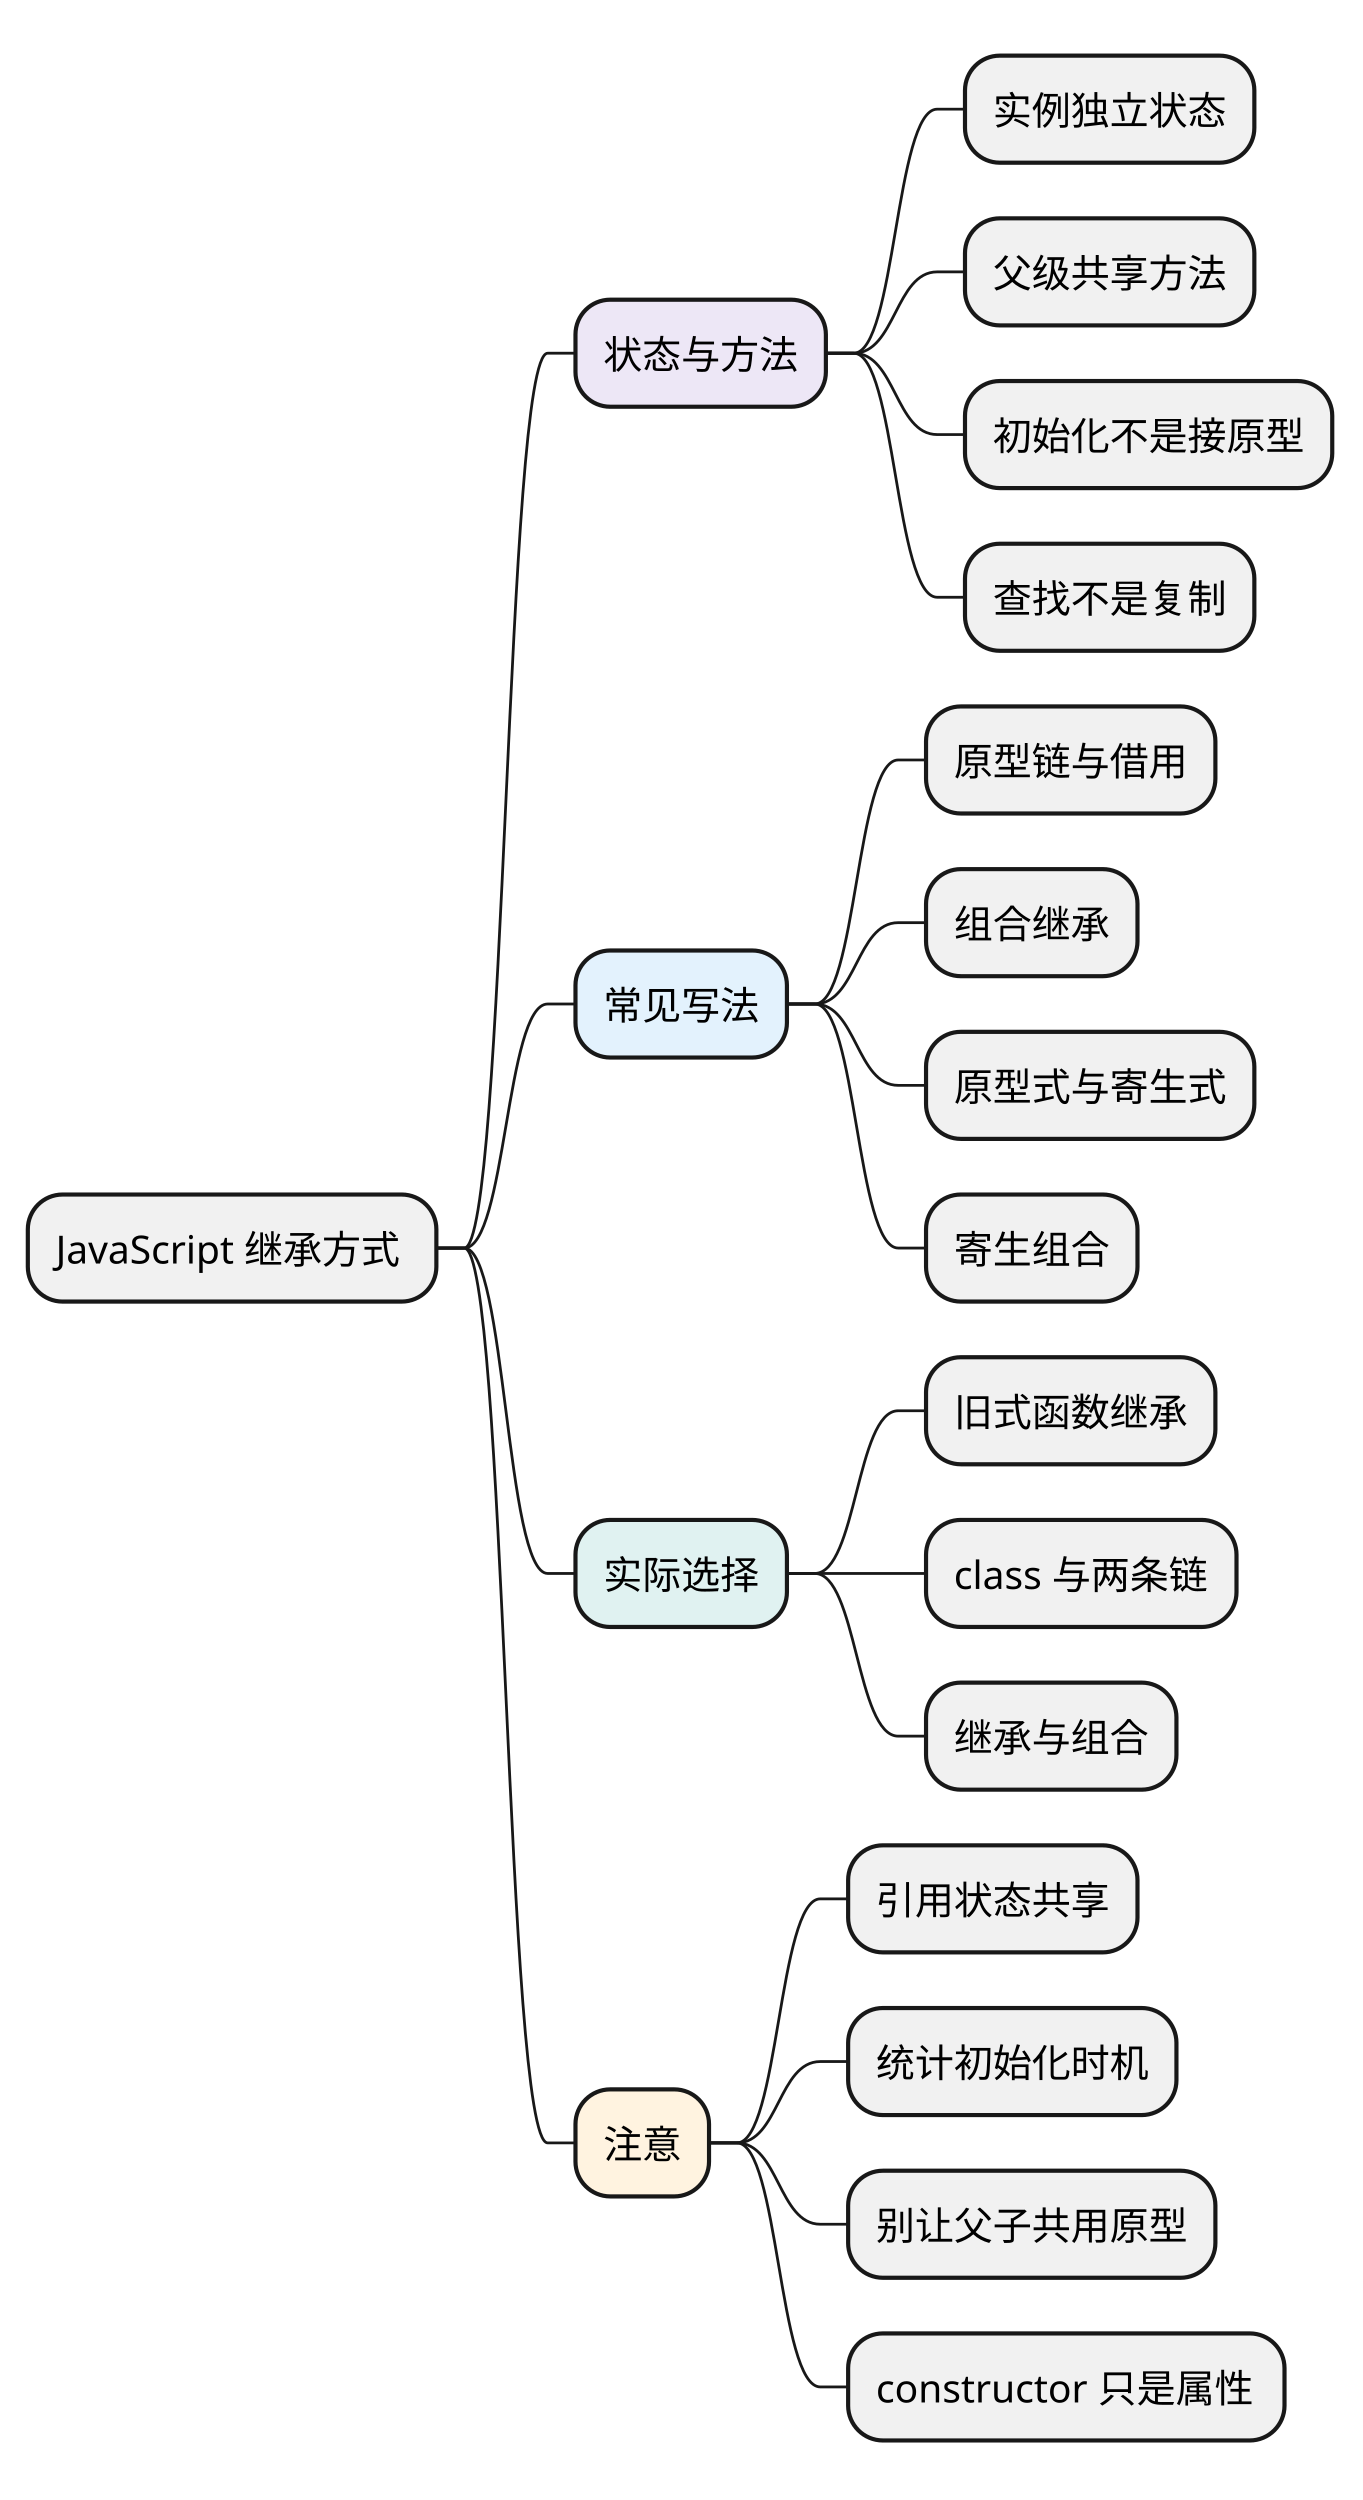
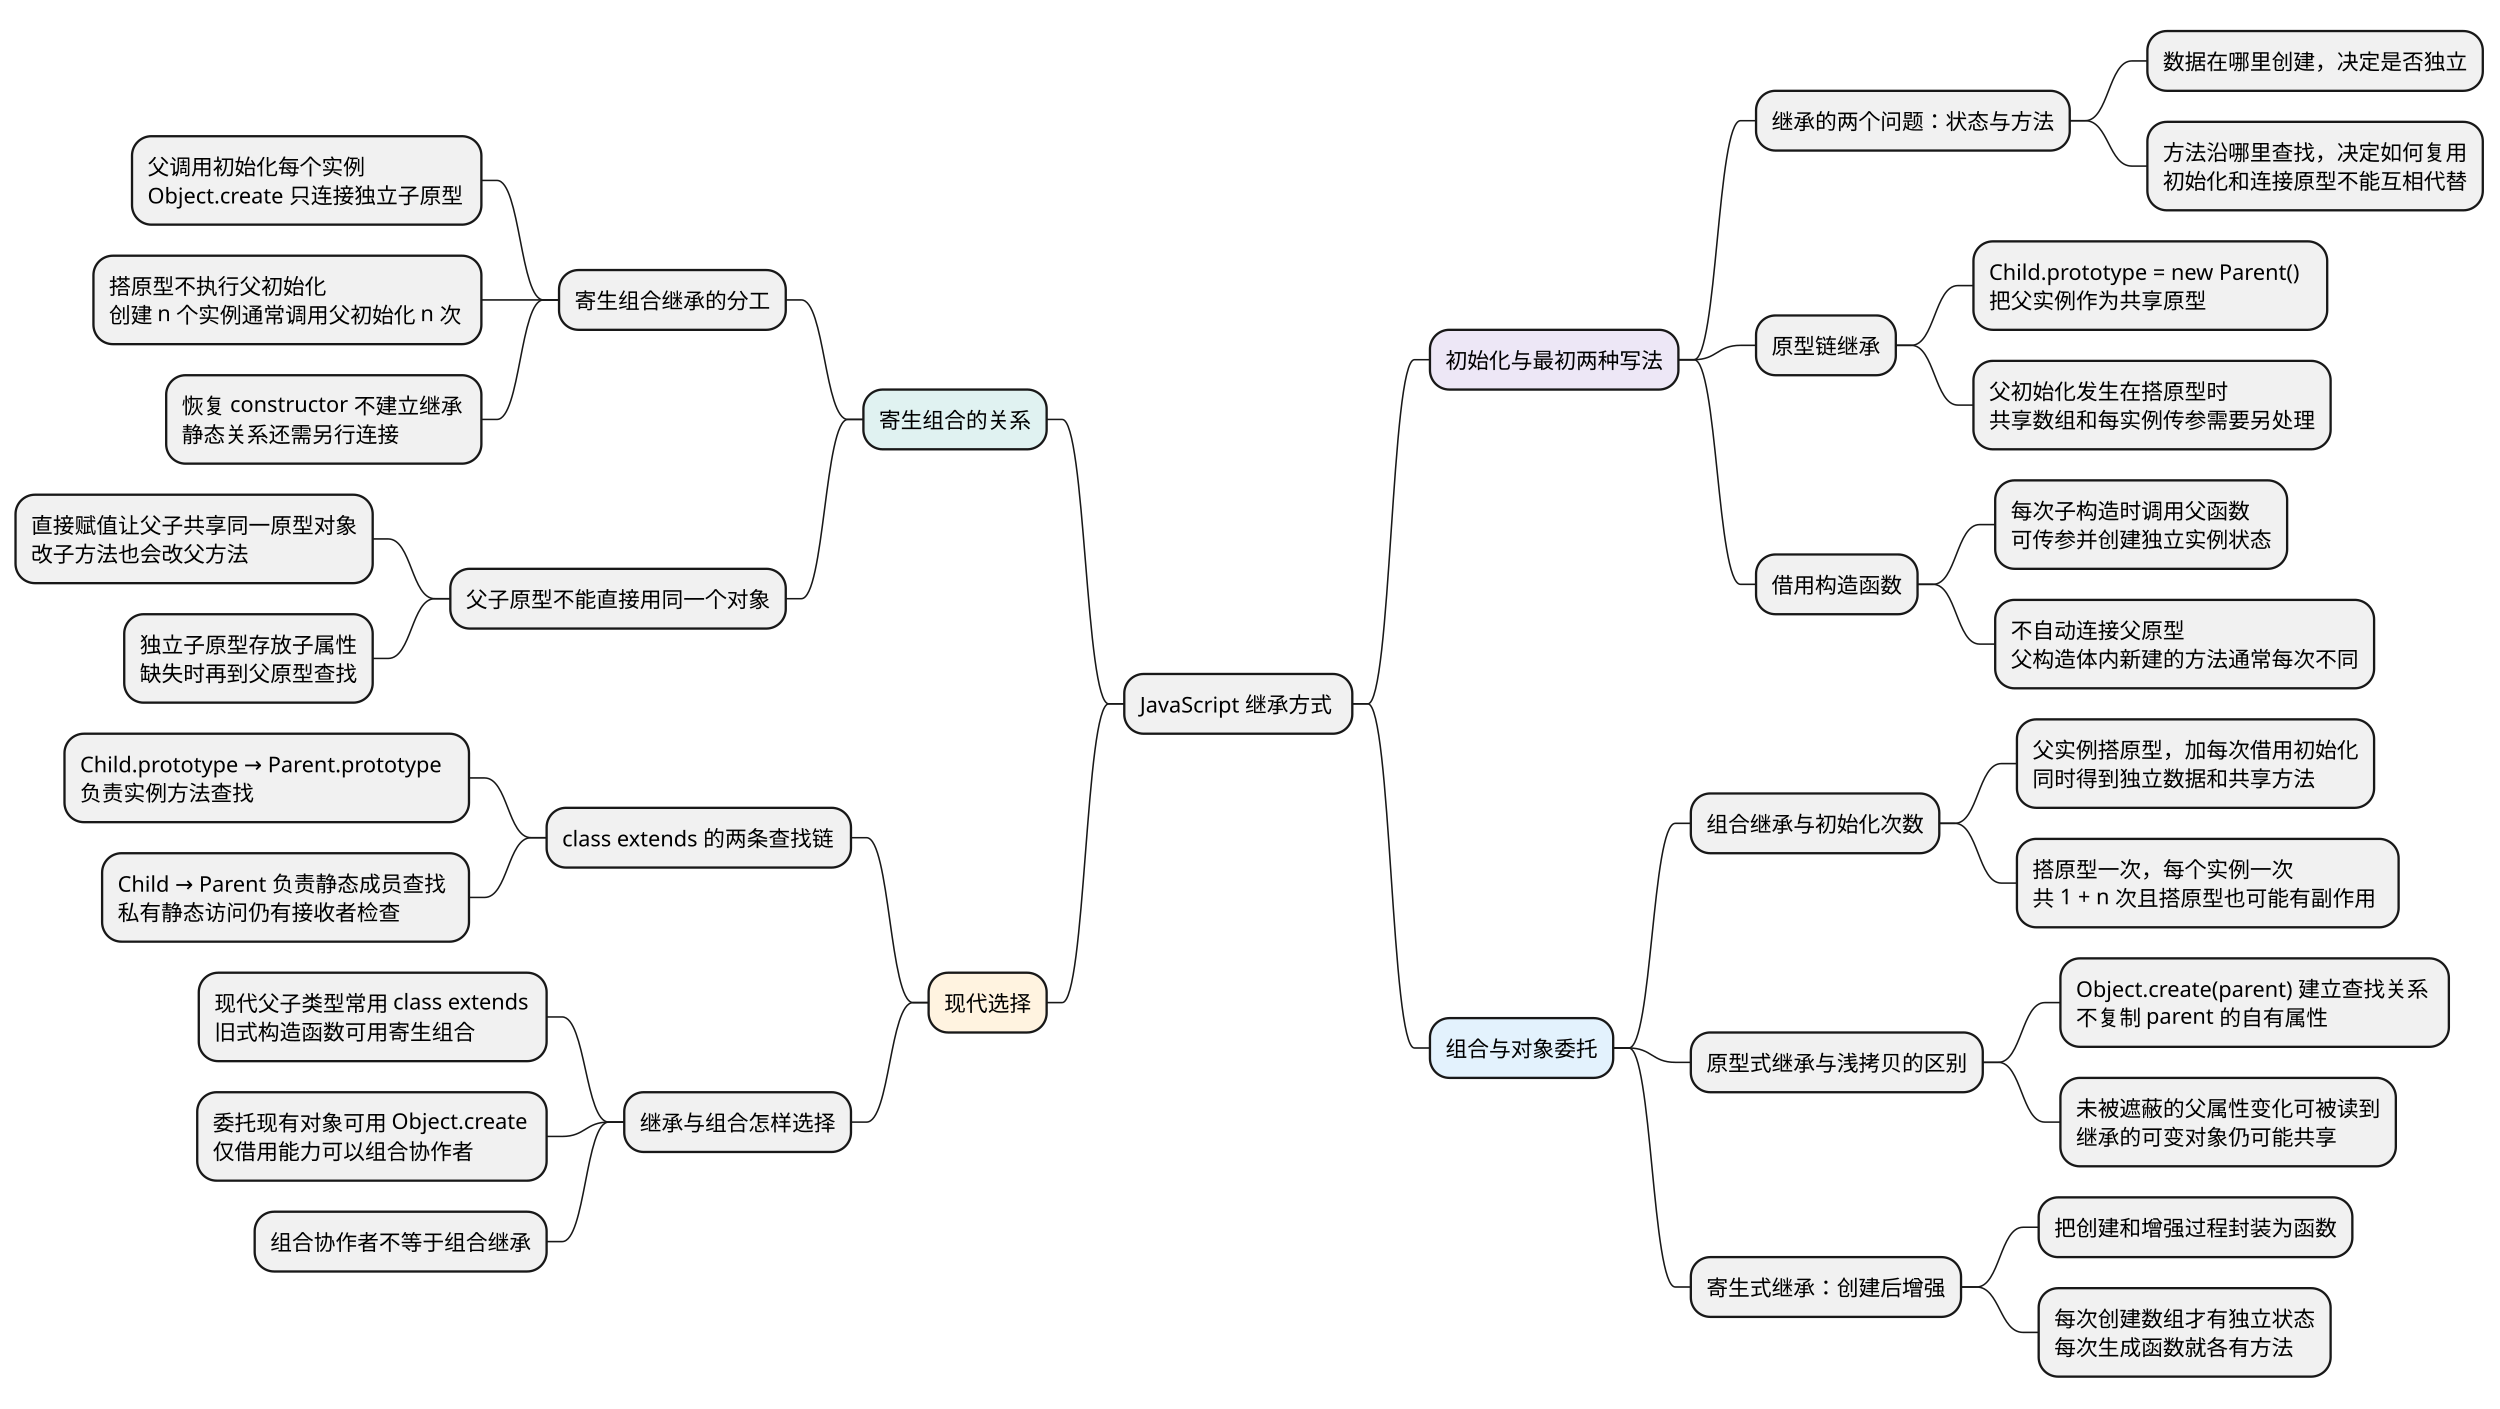
- <svg xmlns="http://www.w3.org/2000/svg" contentStyleType="text/css" data-diagram-type="MINDMAP" height="936.458px" preserveAspectRatio="none" style="width:510px;height:936px;background:#FFFFFF;" version="1.1" viewBox="0 0 510 936" width="510.417px" zoomAndPan="magnify">
+ <svg xmlns="http://www.w3.org/2000/svg" contentStyleType="text/css" data-diagram-type="MINDMAP" height="945.833px" preserveAspectRatio="none" style="width:1677px;height:945px;background:#FFFFFF;" version="1.1" viewBox="0 0 1677 945" width="1677.083px" zoomAndPan="magnify">
  <defs />
  <g>
-     <rect fill="#F1F1F1" height="40.081" rx="13.021" ry="13.021" style="stroke:#181818;stroke-width:1.562;" width="152.959" x="10.417" y="447.232" />
-     <text fill="#000000" font-family="Microsoft YaHei" font-size="14.583" lengthAdjust="spacing" textLength="132.126" x="20.833" y="473.079">JavaScript 继承方式</text>
-     <rect fill="#EDE7F6" height="40.081" rx="13.021" ry="13.021" style="stroke:#181818;stroke-width:1.562;" width="93.75" x="215.459" y="112.204" />
-     <text fill="#000000" font-family="Microsoft YaHei" font-size="14.583" lengthAdjust="spacing" textLength="72.917" x="225.876" y="138.052">状态与方法</text>
-     <rect fill="#F1F1F1" height="40.081" rx="13.021" ry="13.021" style="stroke:#181818;stroke-width:1.562;" width="108.333" x="361.293" y="20.833" />
-     <text fill="#000000" font-family="Microsoft YaHei" font-size="14.583" lengthAdjust="spacing" textLength="87.5" x="371.709" y="46.681">实例独立状态</text>
-     <path d="M309.209,132.245 L319.626,132.245 C335.251,132.245 335.251,40.874 350.876,40.874 L361.293,40.874" fill="none" style="stroke:#181818;stroke-width:1.042;" />
-     <rect fill="#F1F1F1" height="40.081" rx="13.021" ry="13.021" style="stroke:#181818;stroke-width:1.562;" width="108.333" x="361.293" y="81.747" />
-     <text fill="#000000" font-family="Microsoft YaHei" font-size="14.583" lengthAdjust="spacing" textLength="87.5" x="371.709" y="107.595">父级共享方法</text>
-     <path d="M309.209,132.245 L319.626,132.245 C335.251,132.245 335.251,101.788 350.876,101.788 L361.293,101.788" fill="none" style="stroke:#181818;stroke-width:1.042;" />
-     <rect fill="#F1F1F1" height="40.081" rx="13.021" ry="13.021" style="stroke:#181818;stroke-width:1.562;" width="137.5" x="361.293" y="142.661" />
-     <text fill="#000000" font-family="Microsoft YaHei" font-size="14.583" lengthAdjust="spacing" textLength="116.667" x="371.709" y="168.509">初始化不是接原型</text>
-     <path d="M309.209,132.245 L319.626,132.245 C335.251,132.245 335.251,162.702 350.876,162.702 L361.293,162.702" fill="none" style="stroke:#181818;stroke-width:1.042;" />
-     <rect fill="#F1F1F1" height="40.081" rx="13.021" ry="13.021" style="stroke:#181818;stroke-width:1.562;" width="108.333" x="361.293" y="203.576" />
-     <text fill="#000000" font-family="Microsoft YaHei" font-size="14.583" lengthAdjust="spacing" textLength="87.5" x="371.709" y="229.423">查找不是复制</text>
-     <path d="M309.209,132.245 L319.626,132.245 C335.251,132.245 335.251,223.616 350.876,223.616 L361.293,223.616" fill="none" style="stroke:#181818;stroke-width:1.042;" />
-     <path d="M163.376,467.272 L173.792,467.272 C189.417,467.272 189.417,132.245 205.042,132.245 L215.459,132.245" fill="none" style="stroke:#181818;stroke-width:1.042;" />
-     <rect fill="#E3F2FD" height="40.081" rx="13.021" ry="13.021" style="stroke:#181818;stroke-width:1.562;" width="79.167" x="215.459" y="355.861" />
-     <text fill="#000000" font-family="Microsoft YaHei" font-size="14.583" lengthAdjust="spacing" textLength="58.333" x="225.876" y="381.708">常见写法</text>
-     <rect fill="#F1F1F1" height="40.081" rx="13.021" ry="13.021" style="stroke:#181818;stroke-width:1.562;" width="108.333" x="346.709" y="264.49" />
-     <text fill="#000000" font-family="Microsoft YaHei" font-size="14.583" lengthAdjust="spacing" textLength="87.5" x="357.126" y="290.337">原型链与借用</text>
-     <path d="M294.626,375.901 L305.043,375.901 C320.668,375.901 320.668,284.53 336.293,284.53 L346.709,284.53" fill="none" style="stroke:#181818;stroke-width:1.042;" />
-     <rect fill="#F1F1F1" height="40.081" rx="13.021" ry="13.021" style="stroke:#181818;stroke-width:1.562;" width="79.167" x="346.709" y="325.404" />
-     <text fill="#000000" font-family="Microsoft YaHei" font-size="14.583" lengthAdjust="spacing" textLength="58.333" x="357.126" y="351.251">组合继承</text>
-     <path d="M294.626,375.901 L305.043,375.901 C320.668,375.901 320.668,345.444 336.293,345.444 L346.709,345.444" fill="none" style="stroke:#181818;stroke-width:1.042;" />
-     <rect fill="#F1F1F1" height="40.081" rx="13.021" ry="13.021" style="stroke:#181818;stroke-width:1.562;" width="122.917" x="346.709" y="386.318" />
-     <text fill="#000000" font-family="Microsoft YaHei" font-size="14.583" lengthAdjust="spacing" textLength="102.083" x="357.126" y="412.165">原型式与寄生式</text>
-     <path d="M294.626,375.901 L305.043,375.901 C320.668,375.901 320.668,406.358 336.293,406.358 L346.709,406.358" fill="none" style="stroke:#181818;stroke-width:1.042;" />
-     <rect fill="#F1F1F1" height="40.081" rx="13.021" ry="13.021" style="stroke:#181818;stroke-width:1.562;" width="79.167" x="346.709" y="447.232" />
-     <text fill="#000000" font-family="Microsoft YaHei" font-size="14.583" lengthAdjust="spacing" textLength="58.333" x="357.126" y="473.079">寄生组合</text>
-     <path d="M294.626,375.901 L305.043,375.901 C320.668,375.901 320.668,467.272 336.293,467.272 L346.709,467.272" fill="none" style="stroke:#181818;stroke-width:1.042;" />
-     <path d="M163.376,467.272 L173.792,467.272 C189.417,467.272 189.417,375.901 205.042,375.901 L215.459,375.901" fill="none" style="stroke:#181818;stroke-width:1.042;" />
-     <rect fill="#E0F2F1" height="40.081" rx="13.021" ry="13.021" style="stroke:#181818;stroke-width:1.562;" width="79.167" x="215.459" y="569.06" />
-     <text fill="#000000" font-family="Microsoft YaHei" font-size="14.583" lengthAdjust="spacing" textLength="58.333" x="225.876" y="594.908">实际选择</text>
-     <rect fill="#F1F1F1" height="40.081" rx="13.021" ry="13.021" style="stroke:#181818;stroke-width:1.562;" width="108.333" x="346.709" y="508.146" />
-     <text fill="#000000" font-family="Microsoft YaHei" font-size="14.583" lengthAdjust="spacing" textLength="87.5" x="357.126" y="533.994">旧式函数继承</text>
-     <path d="M294.626,589.101 L305.043,589.101 C320.668,589.101 320.668,528.187 336.293,528.187 L346.709,528.187" fill="none" style="stroke:#181818;stroke-width:1.042;" />
-     <rect fill="#F1F1F1" height="40.081" rx="13.021" ry="13.021" style="stroke:#181818;stroke-width:1.562;" width="116.237" x="346.709" y="569.06" />
-     <text fill="#000000" font-family="Microsoft YaHei" font-size="14.583" lengthAdjust="spacing" textLength="95.404" x="357.126" y="594.908">class 与两条链</text>
-     <path d="M294.626,589.101 L305.043,589.101 C320.668,589.101 320.668,589.101 336.293,589.101 L346.709,589.101" fill="none" style="stroke:#181818;stroke-width:1.042;" />
-     <rect fill="#F1F1F1" height="40.081" rx="13.021" ry="13.021" style="stroke:#181818;stroke-width:1.562;" width="93.75" x="346.709" y="629.974" />
-     <text fill="#000000" font-family="Microsoft YaHei" font-size="14.583" lengthAdjust="spacing" textLength="72.917" x="357.126" y="655.822">继承与组合</text>
-     <path d="M294.626,589.101 L305.043,589.101 C320.668,589.101 320.668,650.015 336.293,650.015 L346.709,650.015" fill="none" style="stroke:#181818;stroke-width:1.042;" />
-     <path d="M163.376,467.272 L173.792,467.272 C189.417,467.272 189.417,589.101 205.042,589.101 L215.459,589.101" fill="none" style="stroke:#181818;stroke-width:1.042;" />
-     <rect fill="#FFF3E0" height="40.081" rx="13.021" ry="13.021" style="stroke:#181818;stroke-width:1.562;" width="50" x="215.459" y="782.26" />
-     <text fill="#000000" font-family="Microsoft YaHei" font-size="14.583" lengthAdjust="spacing" textLength="29.167" x="225.876" y="808.107">注意</text>
-     <rect fill="#F1F1F1" height="40.081" rx="13.021" ry="13.021" style="stroke:#181818;stroke-width:1.562;" width="108.333" x="317.543" y="690.889" />
-     <text fill="#000000" font-family="Microsoft YaHei" font-size="14.583" lengthAdjust="spacing" textLength="87.5" x="327.959" y="716.736">引用状态共享</text>
-     <path d="M265.459,802.3 L275.876,802.3 C291.501,802.3 291.501,710.929 307.126,710.929 L317.543,710.929" fill="none" style="stroke:#181818;stroke-width:1.042;" />
-     <rect fill="#F1F1F1" height="40.081" rx="13.021" ry="13.021" style="stroke:#181818;stroke-width:1.562;" width="122.917" x="317.543" y="751.803" />
-     <text fill="#000000" font-family="Microsoft YaHei" font-size="14.583" lengthAdjust="spacing" textLength="102.083" x="327.959" y="777.65">统计初始化时机</text>
-     <path d="M265.459,802.3 L275.876,802.3 C291.501,802.3 291.501,771.843 307.126,771.843 L317.543,771.843" fill="none" style="stroke:#181818;stroke-width:1.042;" />
-     <rect fill="#F1F1F1" height="40.081" rx="13.021" ry="13.021" style="stroke:#181818;stroke-width:1.562;" width="137.5" x="317.543" y="812.717" />
-     <text fill="#000000" font-family="Microsoft YaHei" font-size="14.583" lengthAdjust="spacing" textLength="116.667" x="327.959" y="838.564">别让父子共用原型</text>
-     <path d="M265.459,802.3 L275.876,802.3 C291.501,802.3 291.501,832.757 307.126,832.757 L317.543,832.757" fill="none" style="stroke:#181818;stroke-width:1.042;" />
-     <rect fill="#F1F1F1" height="40.081" rx="13.021" ry="13.021" style="stroke:#181818;stroke-width:1.562;" width="163.377" x="317.543" y="873.631" />
-     <text fill="#000000" font-family="Microsoft YaHei" font-size="14.583" lengthAdjust="spacing" textLength="142.543" x="327.959" y="899.478">constructor 只是属性</text>
-     <path d="M265.459,802.3 L275.876,802.3 C291.501,802.3 291.501,893.671 307.126,893.671 L317.543,893.671" fill="none" style="stroke:#181818;stroke-width:1.042;" />
-     <path d="M163.376,467.272 L173.792,467.272 C189.417,467.272 189.417,802.3 205.042,802.3 L215.459,802.3" fill="none" style="stroke:#181818;stroke-width:1.042;" />
+     <rect fill="#F1F1F1" height="40.081" rx="13.021" ry="13.021" style="stroke:#181818;stroke-width:1.562;" width="152.959" x="754.167" y="452.098" />
+     <text fill="#000000" font-family="Microsoft YaHei" font-size="14.583" lengthAdjust="spacing" textLength="132.126" x="764.583" y="477.945">JavaScript 继承方式</text>
+     <rect fill="#EDE7F6" height="40.081" rx="13.021" ry="13.021" style="stroke:#181818;stroke-width:1.562;" width="166.667" x="959.209" y="221.237" />
+     <text fill="#000000" font-family="Microsoft YaHei" font-size="14.583" lengthAdjust="spacing" textLength="145.833" x="969.626" y="247.085">初始化与最初两种写法</text>
+     <rect fill="#F1F1F1" height="40.081" rx="13.021" ry="13.021" style="stroke:#181818;stroke-width:1.562;" width="210.417" x="1177.959" y="60.914" />
+     <text fill="#000000" font-family="Microsoft YaHei" font-size="14.583" lengthAdjust="spacing" textLength="189.583" x="1188.376" y="86.761">继承的两个问题：状态与方法</text>
+     <rect fill="#F1F1F1" height="40.081" rx="13.021" ry="13.021" style="stroke:#181818;stroke-width:1.562;" width="225" x="1440.459" y="20.833" />
+     <text fill="#000000" font-family="Microsoft YaHei" font-size="14.583" lengthAdjust="spacing" textLength="204.167" x="1450.876" y="46.681">数据在哪里创建，决定是否独立</text>
+     <path d="M1388.376,80.954 L1398.793,80.954 C1414.418,80.954 1414.418,40.874 1430.043,40.874 L1440.459,40.874" fill="none" style="stroke:#181818;stroke-width:1.042;" />
+     <rect fill="#F1F1F1" height="59.328" rx="13.021" ry="13.021" style="stroke:#181818;stroke-width:1.562;" width="225" x="1440.459" y="81.747" />
+     <text fill="#000000" font-family="Microsoft YaHei" font-size="14.583" lengthAdjust="spacing" textLength="204.167" x="1450.876" y="107.595">方法沿哪里查找，决定如何复用</text>
+     <text fill="#000000" font-family="Microsoft YaHei" font-size="14.583" lengthAdjust="spacing" textLength="204.167" x="1450.876" y="126.842">初始化和连接原型不能互相代替</text>
+     <path d="M1388.376,80.954 L1398.793,80.954 C1414.418,80.954 1414.418,111.412 1430.043,111.412 L1440.459,111.412" fill="none" style="stroke:#181818;stroke-width:1.042;" />
+     <path d="M1125.876,241.278 L1136.293,241.278 C1151.918,241.278 1151.918,80.954 1167.543,80.954 L1177.959,80.954" fill="none" style="stroke:#181818;stroke-width:1.042;" />
+     <rect fill="#F1F1F1" height="40.081" rx="13.021" ry="13.021" style="stroke:#181818;stroke-width:1.562;" width="93.75" x="1177.959" y="211.613" />
+     <text fill="#000000" font-family="Microsoft YaHei" font-size="14.583" lengthAdjust="spacing" textLength="72.917" x="1188.376" y="237.461">原型链继承</text>
+     <rect fill="#F1F1F1" height="59.328" rx="13.021" ry="13.021" style="stroke:#181818;stroke-width:1.562;" width="237.29" x="1323.793" y="161.909" />
+     <text fill="#000000" font-family="Microsoft YaHei" font-size="14.583" lengthAdjust="spacing" textLength="216.457" x="1334.209" y="187.756">Child.prototype = new Parent()</text>
+     <text fill="#000000" font-family="Microsoft YaHei" font-size="14.583" lengthAdjust="spacing" textLength="145.833" x="1334.209" y="207.004">把父实例作为共享原型</text>
+     <path d="M1271.709,231.654 L1282.126,231.654 C1297.751,231.654 1297.751,191.573 1313.376,191.573 L1323.793,191.573" fill="none" style="stroke:#181818;stroke-width:1.042;" />
+     <rect fill="#F1F1F1" height="59.328" rx="13.021" ry="13.021" style="stroke:#181818;stroke-width:1.562;" width="239.583" x="1323.793" y="242.071" />
+     <text fill="#000000" font-family="Microsoft YaHei" font-size="14.583" lengthAdjust="spacing" textLength="160.417" x="1334.209" y="267.918">父初始化发生在搭原型时</text>
+     <text fill="#000000" font-family="Microsoft YaHei" font-size="14.583" lengthAdjust="spacing" textLength="218.75" x="1334.209" y="287.165">共享数组和每实例传参需要另处理</text>
+     <path d="M1271.709,231.654 L1282.126,231.654 C1297.751,231.654 1297.751,271.735 1313.376,271.735 L1323.793,271.735" fill="none" style="stroke:#181818;stroke-width:1.042;" />
+     <path d="M1125.876,241.278 L1136.293,241.278 C1151.918,241.278 1151.918,231.654 1167.543,231.654 L1177.959,231.654" fill="none" style="stroke:#181818;stroke-width:1.042;" />
+     <rect fill="#F1F1F1" height="40.081" rx="13.021" ry="13.021" style="stroke:#181818;stroke-width:1.562;" width="108.333" x="1177.959" y="371.937" />
+     <text fill="#000000" font-family="Microsoft YaHei" font-size="14.583" lengthAdjust="spacing" textLength="87.5" x="1188.376" y="397.784">借用构造函数</text>
+     <rect fill="#F1F1F1" height="59.328" rx="13.021" ry="13.021" style="stroke:#181818;stroke-width:1.562;" width="195.833" x="1338.376" y="322.232" />
+     <text fill="#000000" font-family="Microsoft YaHei" font-size="14.583" lengthAdjust="spacing" textLength="160.417" x="1348.793" y="348.079">每次子构造时调用父函数</text>
+     <text fill="#000000" font-family="Microsoft YaHei" font-size="14.583" lengthAdjust="spacing" textLength="175" x="1348.793" y="367.327">可传参并创建独立实例状态</text>
+     <path d="M1286.293,391.977 L1296.709,391.977 C1312.334,391.977 1312.334,351.896 1327.959,351.896 L1338.376,351.896" fill="none" style="stroke:#181818;stroke-width:1.042;" />
+     <rect fill="#F1F1F1" height="59.328" rx="13.021" ry="13.021" style="stroke:#181818;stroke-width:1.562;" width="254.167" x="1338.376" y="402.394" />
+     <text fill="#000000" font-family="Microsoft YaHei" font-size="14.583" lengthAdjust="spacing" textLength="116.667" x="1348.793" y="428.241">不自动连接父原型</text>
+     <text fill="#000000" font-family="Microsoft YaHei" font-size="14.583" lengthAdjust="spacing" textLength="233.333" x="1348.793" y="447.488">父构造体内新建的方法通常每次不同</text>
+     <path d="M1286.293,391.977 L1296.709,391.977 C1312.334,391.977 1312.334,432.058 1327.959,432.058 L1338.376,432.058" fill="none" style="stroke:#181818;stroke-width:1.042;" />
+     <path d="M1125.876,241.278 L1136.293,241.278 C1151.918,241.278 1151.918,391.977 1167.543,391.977 L1177.959,391.977" fill="none" style="stroke:#181818;stroke-width:1.042;" />
+     <path d="M907.126,472.139 L917.543,472.139 C933.168,472.139 933.168,241.278 948.793,241.278 L959.209,241.278" fill="none" style="stroke:#181818;stroke-width:1.042;" />
+     <rect fill="#E3F2FD" height="40.081" rx="13.021" ry="13.021" style="stroke:#181818;stroke-width:1.562;" width="122.917" x="959.209" y="682.959" />
+     <text fill="#000000" font-family="Microsoft YaHei" font-size="14.583" lengthAdjust="spacing" textLength="102.083" x="969.626" y="708.806">组合与对象委托</text>
+     <rect fill="#F1F1F1" height="40.081" rx="13.021" ry="13.021" style="stroke:#181818;stroke-width:1.562;" width="166.667" x="1134.209" y="532.26" />
+     <text fill="#000000" font-family="Microsoft YaHei" font-size="14.583" lengthAdjust="spacing" textLength="145.833" x="1144.626" y="558.107">组合继承与初始化次数</text>
+     <rect fill="#F1F1F1" height="59.328" rx="13.021" ry="13.021" style="stroke:#181818;stroke-width:1.562;" width="239.583" x="1352.959" y="482.555" />
+     <text fill="#000000" font-family="Microsoft YaHei" font-size="14.583" lengthAdjust="spacing" textLength="218.75" x="1363.376" y="508.402">父实例搭原型，加每次借用初始化</text>
+     <text fill="#000000" font-family="Microsoft YaHei" font-size="14.583" lengthAdjust="spacing" textLength="189.583" x="1363.376" y="527.65">同时得到独立数据和共享方法</text>
+     <path d="M1300.876,552.3 L1311.293,552.3 C1326.918,552.3 1326.918,512.219 1342.543,512.219 L1352.959,512.219" fill="none" style="stroke:#181818;stroke-width:1.042;" />
+     <rect fill="#F1F1F1" height="59.328" rx="13.021" ry="13.021" style="stroke:#181818;stroke-width:1.562;" width="256.032" x="1352.959" y="562.717" />
+     <text fill="#000000" font-family="Microsoft YaHei" font-size="14.583" lengthAdjust="spacing" textLength="175" x="1363.376" y="588.564">搭原型一次，每个实例一次</text>
+     <text fill="#000000" font-family="Microsoft YaHei" font-size="14.583" lengthAdjust="spacing" textLength="235.199" x="1363.376" y="607.812">共 1 + n 次且搭原型也可能有副作用</text>
+     <path d="M1300.876,552.3 L1311.293,552.3 C1326.918,552.3 1326.918,592.381 1342.543,592.381 L1352.959,592.381" fill="none" style="stroke:#181818;stroke-width:1.042;" />
+     <path d="M1082.126,702.999 L1092.543,702.999 C1108.168,702.999 1108.168,552.3 1123.793,552.3 L1134.209,552.3" fill="none" style="stroke:#181818;stroke-width:1.042;" />
+     <rect fill="#F1F1F1" height="40.081" rx="13.021" ry="13.021" style="stroke:#181818;stroke-width:1.562;" width="195.833" x="1134.209" y="692.583" />
+     <text fill="#000000" font-family="Microsoft YaHei" font-size="14.583" lengthAdjust="spacing" textLength="175" x="1144.626" y="718.43">原型式继承与浅拷贝的区别</text>
+     <rect fill="#F1F1F1" height="59.328" rx="13.021" ry="13.021" style="stroke:#181818;stroke-width:1.562;" width="260.575" x="1382.126" y="642.878" />
+     <text fill="#000000" font-family="Microsoft YaHei" font-size="14.583" lengthAdjust="spacing" textLength="239.742" x="1392.543" y="668.726">Object.create(parent) 建立查找关系</text>
+     <text fill="#000000" font-family="Microsoft YaHei" font-size="14.583" lengthAdjust="spacing" textLength="170.934" x="1392.543" y="687.973">不复制 parent 的自有属性</text>
+     <path d="M1330.043,712.623 L1340.459,712.623 C1356.084,712.623 1356.084,672.542 1371.709,672.542 L1382.126,672.542" fill="none" style="stroke:#181818;stroke-width:1.042;" />
+     <rect fill="#F1F1F1" height="59.328" rx="13.021" ry="13.021" style="stroke:#181818;stroke-width:1.562;" width="225" x="1382.126" y="723.04" />
+     <text fill="#000000" font-family="Microsoft YaHei" font-size="14.583" lengthAdjust="spacing" textLength="204.167" x="1392.543" y="748.887">未被遮蔽的父属性变化可被读到</text>
+     <text fill="#000000" font-family="Microsoft YaHei" font-size="14.583" lengthAdjust="spacing" textLength="175" x="1392.543" y="768.135">继承的可变对象仍可能共享</text>
+     <path d="M1330.043,712.623 L1340.459,712.623 C1356.084,712.623 1356.084,752.704 1371.709,752.704 L1382.126,752.704" fill="none" style="stroke:#181818;stroke-width:1.042;" />
+     <path d="M1082.126,702.999 L1092.543,702.999 C1108.168,702.999 1108.168,712.623 1123.793,712.623 L1134.209,712.623" fill="none" style="stroke:#181818;stroke-width:1.042;" />
+     <rect fill="#F1F1F1" height="40.081" rx="13.021" ry="13.021" style="stroke:#181818;stroke-width:1.562;" width="181.25" x="1134.209" y="843.282" />
+     <text fill="#000000" font-family="Microsoft YaHei" font-size="14.583" lengthAdjust="spacing" textLength="160.417" x="1144.626" y="869.129">寄生式继承：创建后增强</text>
+     <rect fill="#F1F1F1" height="40.081" rx="13.021" ry="13.021" style="stroke:#181818;stroke-width:1.562;" width="210.417" x="1367.543" y="803.201" />
+     <text fill="#000000" font-family="Microsoft YaHei" font-size="14.583" lengthAdjust="spacing" textLength="189.583" x="1377.959" y="829.049">把创建和增强过程封装为函数</text>
+     <path d="M1315.459,863.322 L1325.876,863.322 C1341.501,863.322 1341.501,823.242 1357.126,823.242 L1367.543,823.242" fill="none" style="stroke:#181818;stroke-width:1.042;" />
+     <rect fill="#F1F1F1" height="59.328" rx="13.021" ry="13.021" style="stroke:#181818;stroke-width:1.562;" width="195.833" x="1367.543" y="864.115" />
+     <text fill="#000000" font-family="Microsoft YaHei" font-size="14.583" lengthAdjust="spacing" textLength="175" x="1377.959" y="889.963">每次创建数组才有独立状态</text>
+     <text fill="#000000" font-family="Microsoft YaHei" font-size="14.583" lengthAdjust="spacing" textLength="160.417" x="1377.959" y="909.21">每次生成函数就各有方法</text>
+     <path d="M1315.459,863.322 L1325.876,863.322 C1341.501,863.322 1341.501,893.779 1357.126,893.779 L1367.543,893.779" fill="none" style="stroke:#181818;stroke-width:1.042;" />
+     <path d="M1082.126,702.999 L1092.543,702.999 C1108.168,702.999 1108.168,863.322 1123.793,863.322 L1134.209,863.322" fill="none" style="stroke:#181818;stroke-width:1.042;" />
+     <path d="M907.126,472.139 L917.543,472.139 C933.168,472.139 933.168,702.999 948.793,702.999 L959.209,702.999" fill="none" style="stroke:#181818;stroke-width:1.042;" />
+     <rect fill="#E0F2F1" height="40.081" rx="13.021" ry="13.021" style="stroke:#181818;stroke-width:1.562;" width="122.917" x="579.167" y="261.318" />
+     <text fill="#000000" font-family="Microsoft YaHei" font-size="14.583" lengthAdjust="spacing" textLength="102.083" x="589.583" y="287.165">寄生组合的关系</text>
+     <rect fill="#F1F1F1" height="40.081" rx="13.021" ry="13.021" style="stroke:#181818;stroke-width:1.562;" width="152.083" x="375" y="181.156" />
+     <text fill="#000000" font-family="Microsoft YaHei" font-size="14.583" lengthAdjust="spacing" textLength="131.25" x="385.417" y="207.004">寄生组合继承的分工</text>
+     <rect fill="#F1F1F1" height="59.328" rx="13.021" ry="13.021" style="stroke:#181818;stroke-width:1.562;" width="234.364" x="88.553" y="91.371" />
+     <text fill="#000000" font-family="Microsoft YaHei" font-size="14.583" lengthAdjust="spacing" textLength="145.833" x="98.969" y="117.219">父调用初始化每个实例</text>
+     <text fill="#000000" font-family="Microsoft YaHei" font-size="14.583" lengthAdjust="spacing" textLength="213.53" x="98.969" y="136.466">Object.create 只连接独立子原型</text>
+     <path d="M375,201.197 L364.583,201.197 C348.958,201.197 348.958,121.035 333.333,121.035 L322.917,121.035" fill="none" style="stroke:#181818;stroke-width:1.042;" />
+     <rect fill="#F1F1F1" height="59.328" rx="13.021" ry="13.021" style="stroke:#181818;stroke-width:1.562;" width="260.234" x="62.683" y="171.533" />
+     <text fill="#000000" font-family="Microsoft YaHei" font-size="14.583" lengthAdjust="spacing" textLength="145.833" x="73.1" y="197.38">搭原型不执行父初始化</text>
+     <text fill="#000000" font-family="Microsoft YaHei" font-size="14.583" lengthAdjust="spacing" textLength="239.4" x="73.1" y="216.627">创建 n 个实例通常调用父初始化 n 次</text>
+     <path d="M375,201.197 L364.583,201.197 C348.958,201.197 348.958,201.197 333.333,201.197 L322.917,201.197" fill="none" style="stroke:#181818;stroke-width:1.042;" />
+     <rect fill="#F1F1F1" height="59.328" rx="13.021" ry="13.021" style="stroke:#181818;stroke-width:1.562;" width="211.442" x="111.475" y="251.694" />
+     <text fill="#000000" font-family="Microsoft YaHei" font-size="14.583" lengthAdjust="spacing" textLength="190.609" x="121.891" y="277.542">恢复 constructor 不建立继承</text>
+     <text fill="#000000" font-family="Microsoft YaHei" font-size="14.583" lengthAdjust="spacing" textLength="145.833" x="121.891" y="296.789">静态关系还需另行连接</text>
+     <path d="M375,201.197 L364.583,201.197 C348.958,201.197 348.958,281.358 333.333,281.358 L322.917,281.358" fill="none" style="stroke:#181818;stroke-width:1.042;" />
+     <path d="M579.167,281.358 L568.75,281.358 C553.125,281.358 553.125,201.197 537.5,201.197 L527.083,201.197" fill="none" style="stroke:#181818;stroke-width:1.042;" />
+     <rect fill="#F1F1F1" height="40.081" rx="13.021" ry="13.021" style="stroke:#181818;stroke-width:1.562;" width="225" x="302.083" y="381.56" />
+     <text fill="#000000" font-family="Microsoft YaHei" font-size="14.583" lengthAdjust="spacing" textLength="204.167" x="312.5" y="407.408">父子原型不能直接用同一个对象</text>
+     <rect fill="#F1F1F1" height="59.328" rx="13.021" ry="13.021" style="stroke:#181818;stroke-width:1.562;" width="239.583" x="10.417" y="331.856" />
+     <text fill="#000000" font-family="Microsoft YaHei" font-size="14.583" lengthAdjust="spacing" textLength="218.75" x="20.833" y="357.703">直接赋值让父子共享同一原型对象</text>
+     <text fill="#000000" font-family="Microsoft YaHei" font-size="14.583" lengthAdjust="spacing" textLength="145.833" x="20.833" y="376.951">改子方法也会改父方法</text>
+     <path d="M302.083,401.601 L291.667,401.601 C276.042,401.601 276.042,361.52 260.417,361.52 L250,361.52" fill="none" style="stroke:#181818;stroke-width:1.042;" />
+     <rect fill="#F1F1F1" height="59.328" rx="13.021" ry="13.021" style="stroke:#181818;stroke-width:1.562;" width="166.667" x="83.333" y="412.017" />
+     <text fill="#000000" font-family="Microsoft YaHei" font-size="14.583" lengthAdjust="spacing" textLength="145.833" x="93.75" y="437.865">独立子原型存放子属性</text>
+     <text fill="#000000" font-family="Microsoft YaHei" font-size="14.583" lengthAdjust="spacing" textLength="145.833" x="93.75" y="457.112">缺失时再到父原型查找</text>
+     <path d="M302.083,401.601 L291.667,401.601 C276.042,401.601 276.042,441.681 260.417,441.681 L250,441.681" fill="none" style="stroke:#181818;stroke-width:1.042;" />
+     <path d="M579.167,281.358 L568.75,281.358 C553.125,281.358 553.125,401.601 537.5,401.601 L527.083,401.601" fill="none" style="stroke:#181818;stroke-width:1.042;" />
+     <path d="M754.167,472.139 L743.75,472.139 C728.125,472.139 728.125,281.358 712.5,281.358 L702.083,281.358" fill="none" style="stroke:#181818;stroke-width:1.042;" />
+     <rect fill="#FFF3E0" height="40.081" rx="13.021" ry="13.021" style="stroke:#181818;stroke-width:1.562;" width="79.167" x="622.917" y="652.502" />
+     <text fill="#000000" font-family="Microsoft YaHei" font-size="14.583" lengthAdjust="spacing" textLength="58.333" x="633.333" y="678.349">现代选择</text>
+     <rect fill="#F1F1F1" height="40.081" rx="13.021" ry="13.021" style="stroke:#181818;stroke-width:1.562;" width="204.157" x="366.676" y="541.883" />
+     <text fill="#000000" font-family="Microsoft YaHei" font-size="14.583" lengthAdjust="spacing" textLength="183.324" x="377.092" y="567.731">class extends 的两条查找链</text>
+     <rect fill="#F1F1F1" height="59.328" rx="13.021" ry="13.021" style="stroke:#181818;stroke-width:1.562;" width="271.335" x="43.258" y="492.179" />
+     <text fill="#000000" font-family="Microsoft YaHei" font-size="14.583" lengthAdjust="spacing" textLength="250.501" x="53.674" y="518.026">Child.prototype → Parent.prototype</text>
+     <text fill="#000000" font-family="Microsoft YaHei" font-size="14.583" lengthAdjust="spacing" textLength="116.667" x="53.674" y="537.274">负责实例方法查找</text>
+     <path d="M366.676,561.924 L356.259,561.924 C340.634,561.924 340.634,521.843 325.009,521.843 L314.592,521.843" fill="none" style="stroke:#181818;stroke-width:1.042;" />
+     <rect fill="#F1F1F1" height="59.328" rx="13.021" ry="13.021" style="stroke:#181818;stroke-width:1.562;" width="246.099" x="68.494" y="572.34" />
+     <text fill="#000000" font-family="Microsoft YaHei" font-size="14.583" lengthAdjust="spacing" textLength="225.266" x="78.91" y="598.188">Child → Parent 负责静态成员查找</text>
+     <text fill="#000000" font-family="Microsoft YaHei" font-size="14.583" lengthAdjust="spacing" textLength="189.583" x="78.91" y="617.435">私有静态访问仍有接收者检查</text>
+     <path d="M366.676,561.924 L356.259,561.924 C340.634,561.924 340.634,602.005 325.009,602.005 L314.592,602.005" fill="none" style="stroke:#181818;stroke-width:1.042;" />
+     <path d="M622.917,672.542 L612.5,672.542 C596.875,672.542 596.875,561.924 581.25,561.924 L570.833,561.924" fill="none" style="stroke:#181818;stroke-width:1.042;" />
+     <rect fill="#F1F1F1" height="40.081" rx="13.021" ry="13.021" style="stroke:#181818;stroke-width:1.562;" width="152.083" x="418.75" y="732.663" />
+     <text fill="#000000" font-family="Microsoft YaHei" font-size="14.583" lengthAdjust="spacing" textLength="131.25" x="429.167" y="758.511">继承与组合怎样选择</text>
+     <rect fill="#F1F1F1" height="59.328" rx="13.021" ry="13.021" style="stroke:#181818;stroke-width:1.562;" width="233.324" x="133.343" y="652.502" />
+     <text fill="#000000" font-family="Microsoft YaHei" font-size="14.583" lengthAdjust="spacing" textLength="212.491" x="143.759" y="678.349">现代父子类型常用 class extends</text>
+     <text fill="#000000" font-family="Microsoft YaHei" font-size="14.583" lengthAdjust="spacing" textLength="175" x="143.759" y="697.597">旧式构造函数可用寄生组合</text>
+     <path d="M418.75,752.704 L408.333,752.704 C392.708,752.704 392.708,682.166 377.083,682.166 L366.667,682.166" fill="none" style="stroke:#181818;stroke-width:1.042;" />
+     <rect fill="#F1F1F1" height="59.328" rx="13.021" ry="13.021" style="stroke:#181818;stroke-width:1.562;" width="234.364" x="132.303" y="732.663" />
+     <text fill="#000000" font-family="Microsoft YaHei" font-size="14.583" lengthAdjust="spacing" textLength="213.53" x="142.72" y="758.511">委托现有对象可用 Object.create</text>
+     <text fill="#000000" font-family="Microsoft YaHei" font-size="14.583" lengthAdjust="spacing" textLength="175" x="142.72" y="777.758">仅借用能力可以组合协作者</text>
+     <path d="M418.75,752.704 L408.333,752.704 C392.708,752.704 392.708,762.328 377.083,762.328 L366.667,762.328" fill="none" style="stroke:#181818;stroke-width:1.042;" />
+     <rect fill="#F1F1F1" height="40.081" rx="13.021" ry="13.021" style="stroke:#181818;stroke-width:1.562;" width="195.833" x="170.833" y="812.825" />
+     <text fill="#000000" font-family="Microsoft YaHei" font-size="14.583" lengthAdjust="spacing" textLength="175" x="181.25" y="838.672">组合协作者不等于组合继承</text>
+     <path d="M418.75,752.704 L408.333,752.704 C392.708,752.704 392.708,832.865 377.083,832.865 L366.667,832.865" fill="none" style="stroke:#181818;stroke-width:1.042;" />
+     <path d="M622.917,672.542 L612.5,672.542 C596.875,672.542 596.875,752.704 581.25,752.704 L570.833,752.704" fill="none" style="stroke:#181818;stroke-width:1.042;" />
+     <path d="M754.167,472.139 L743.75,472.139 C728.125,472.139 728.125,672.542 712.5,672.542 L702.083,672.542" fill="none" style="stroke:#181818;stroke-width:1.042;" />
  </g>
</svg>
